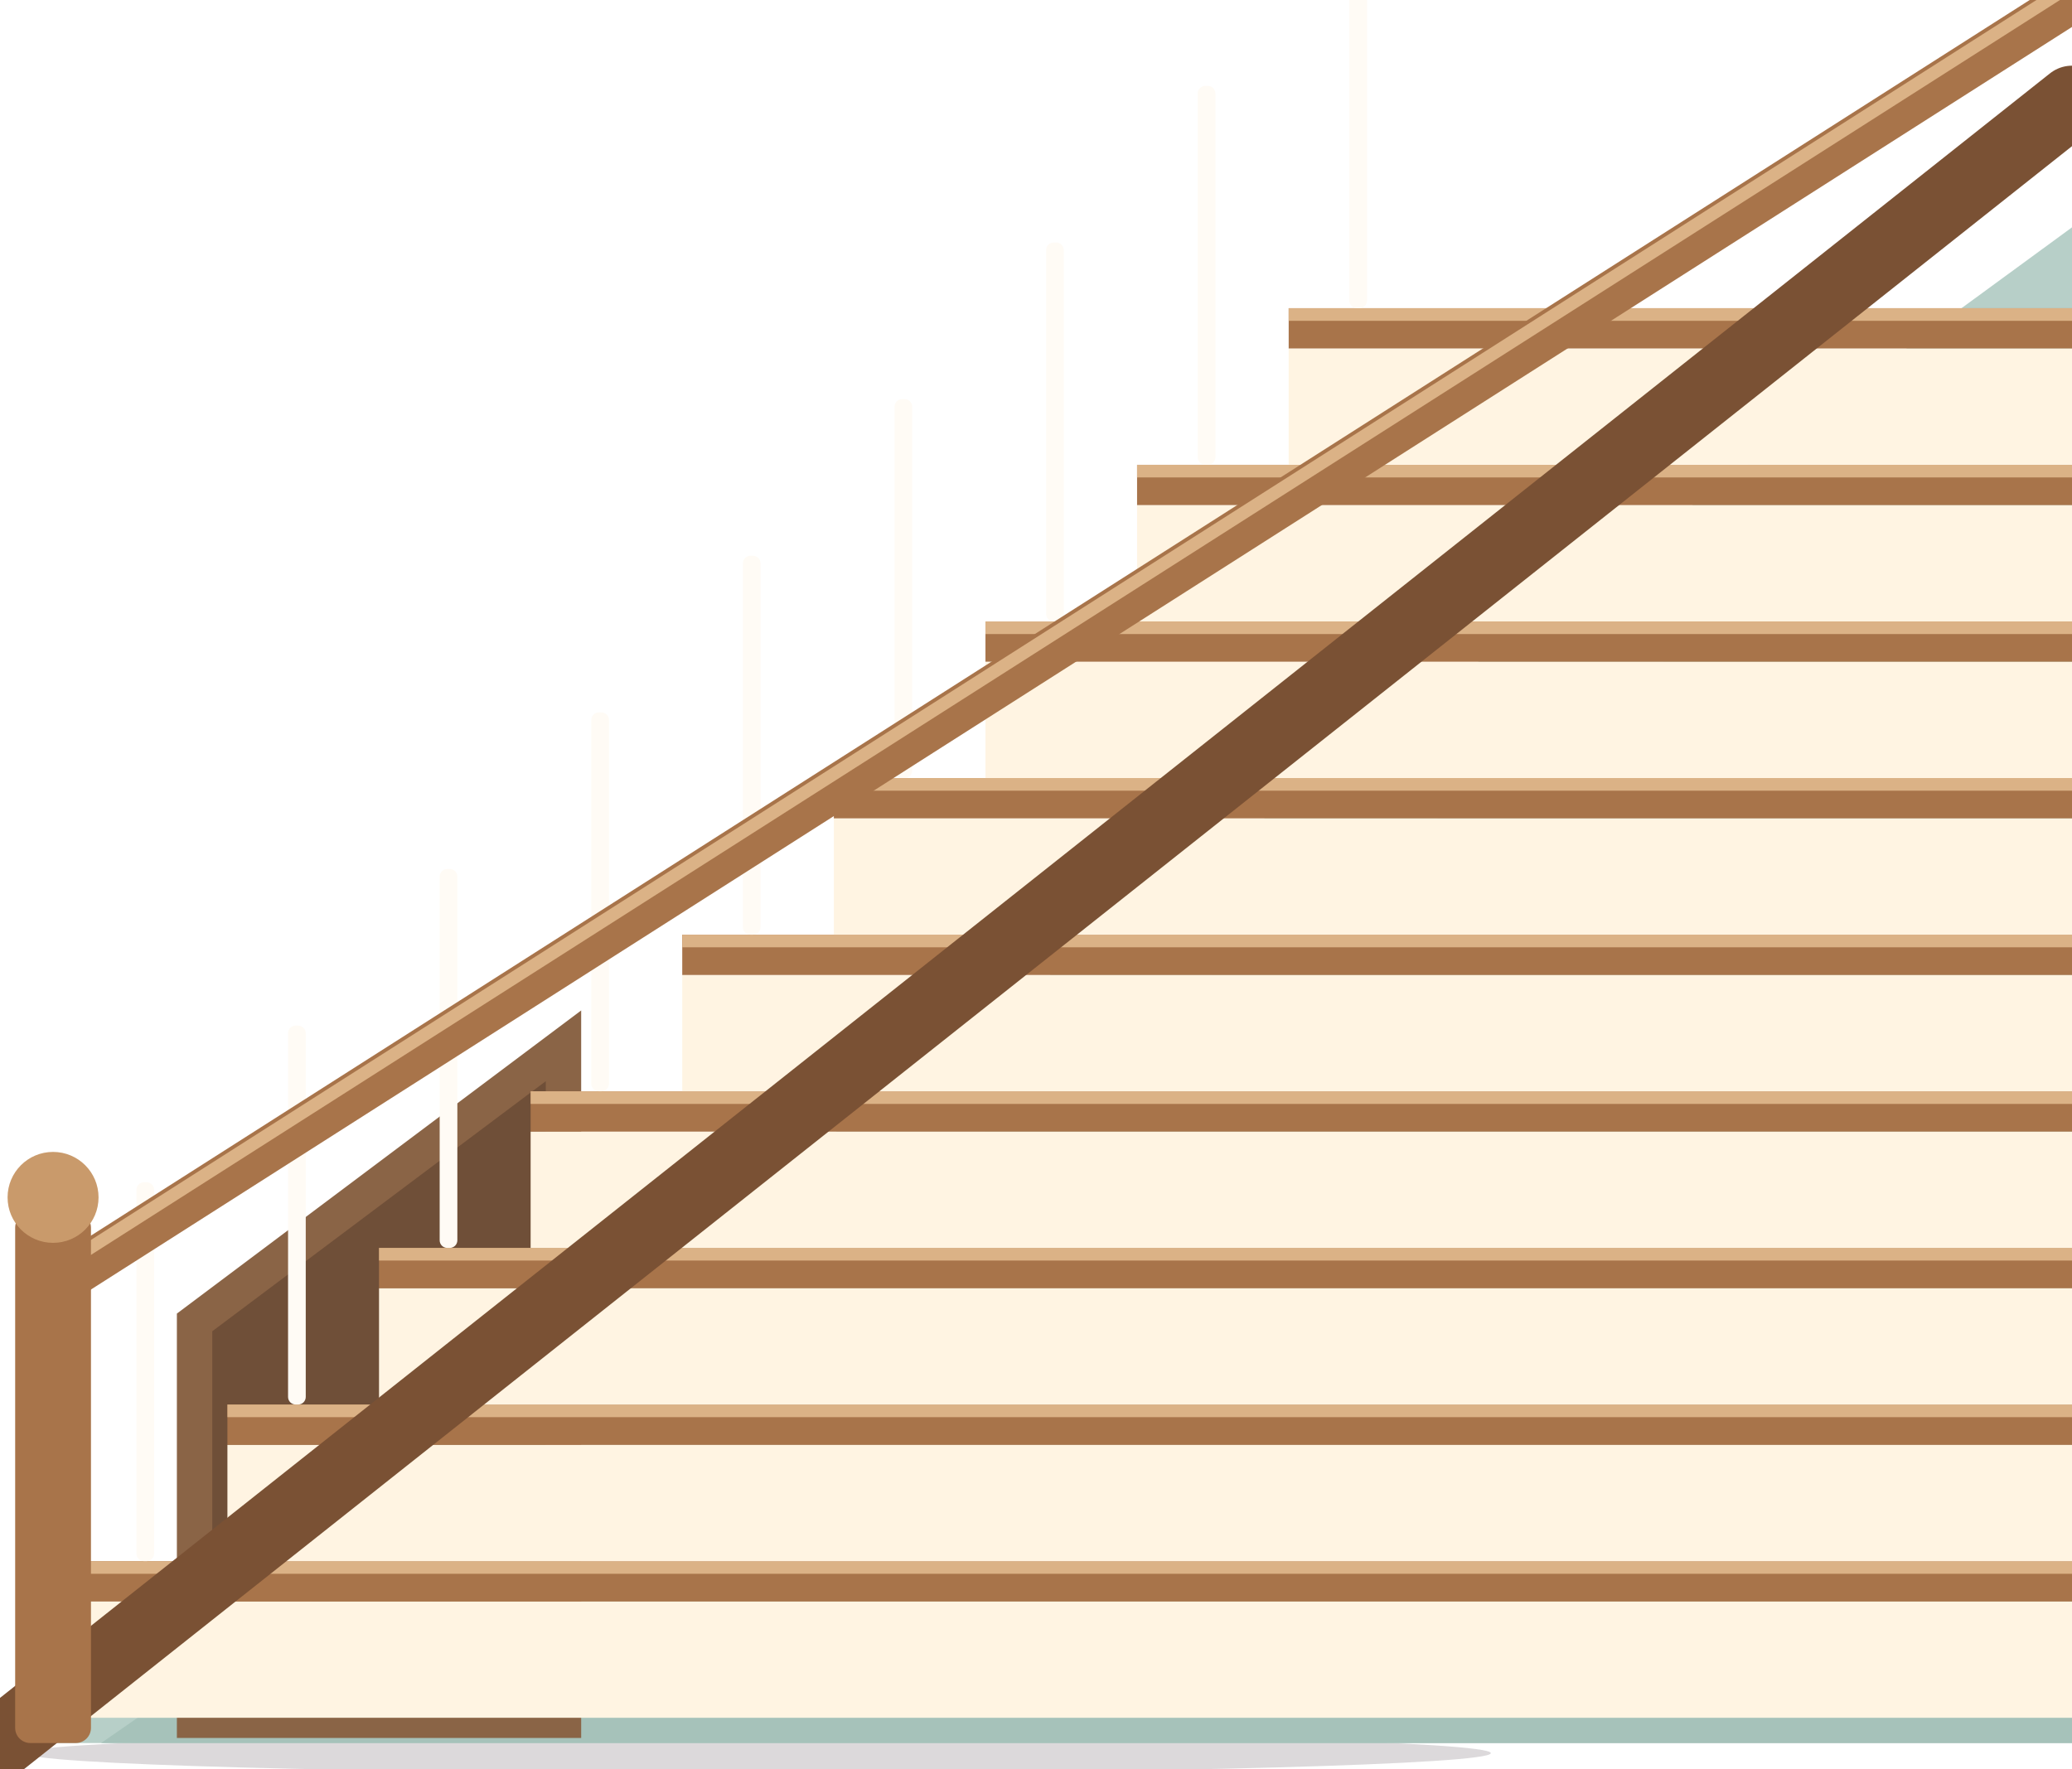
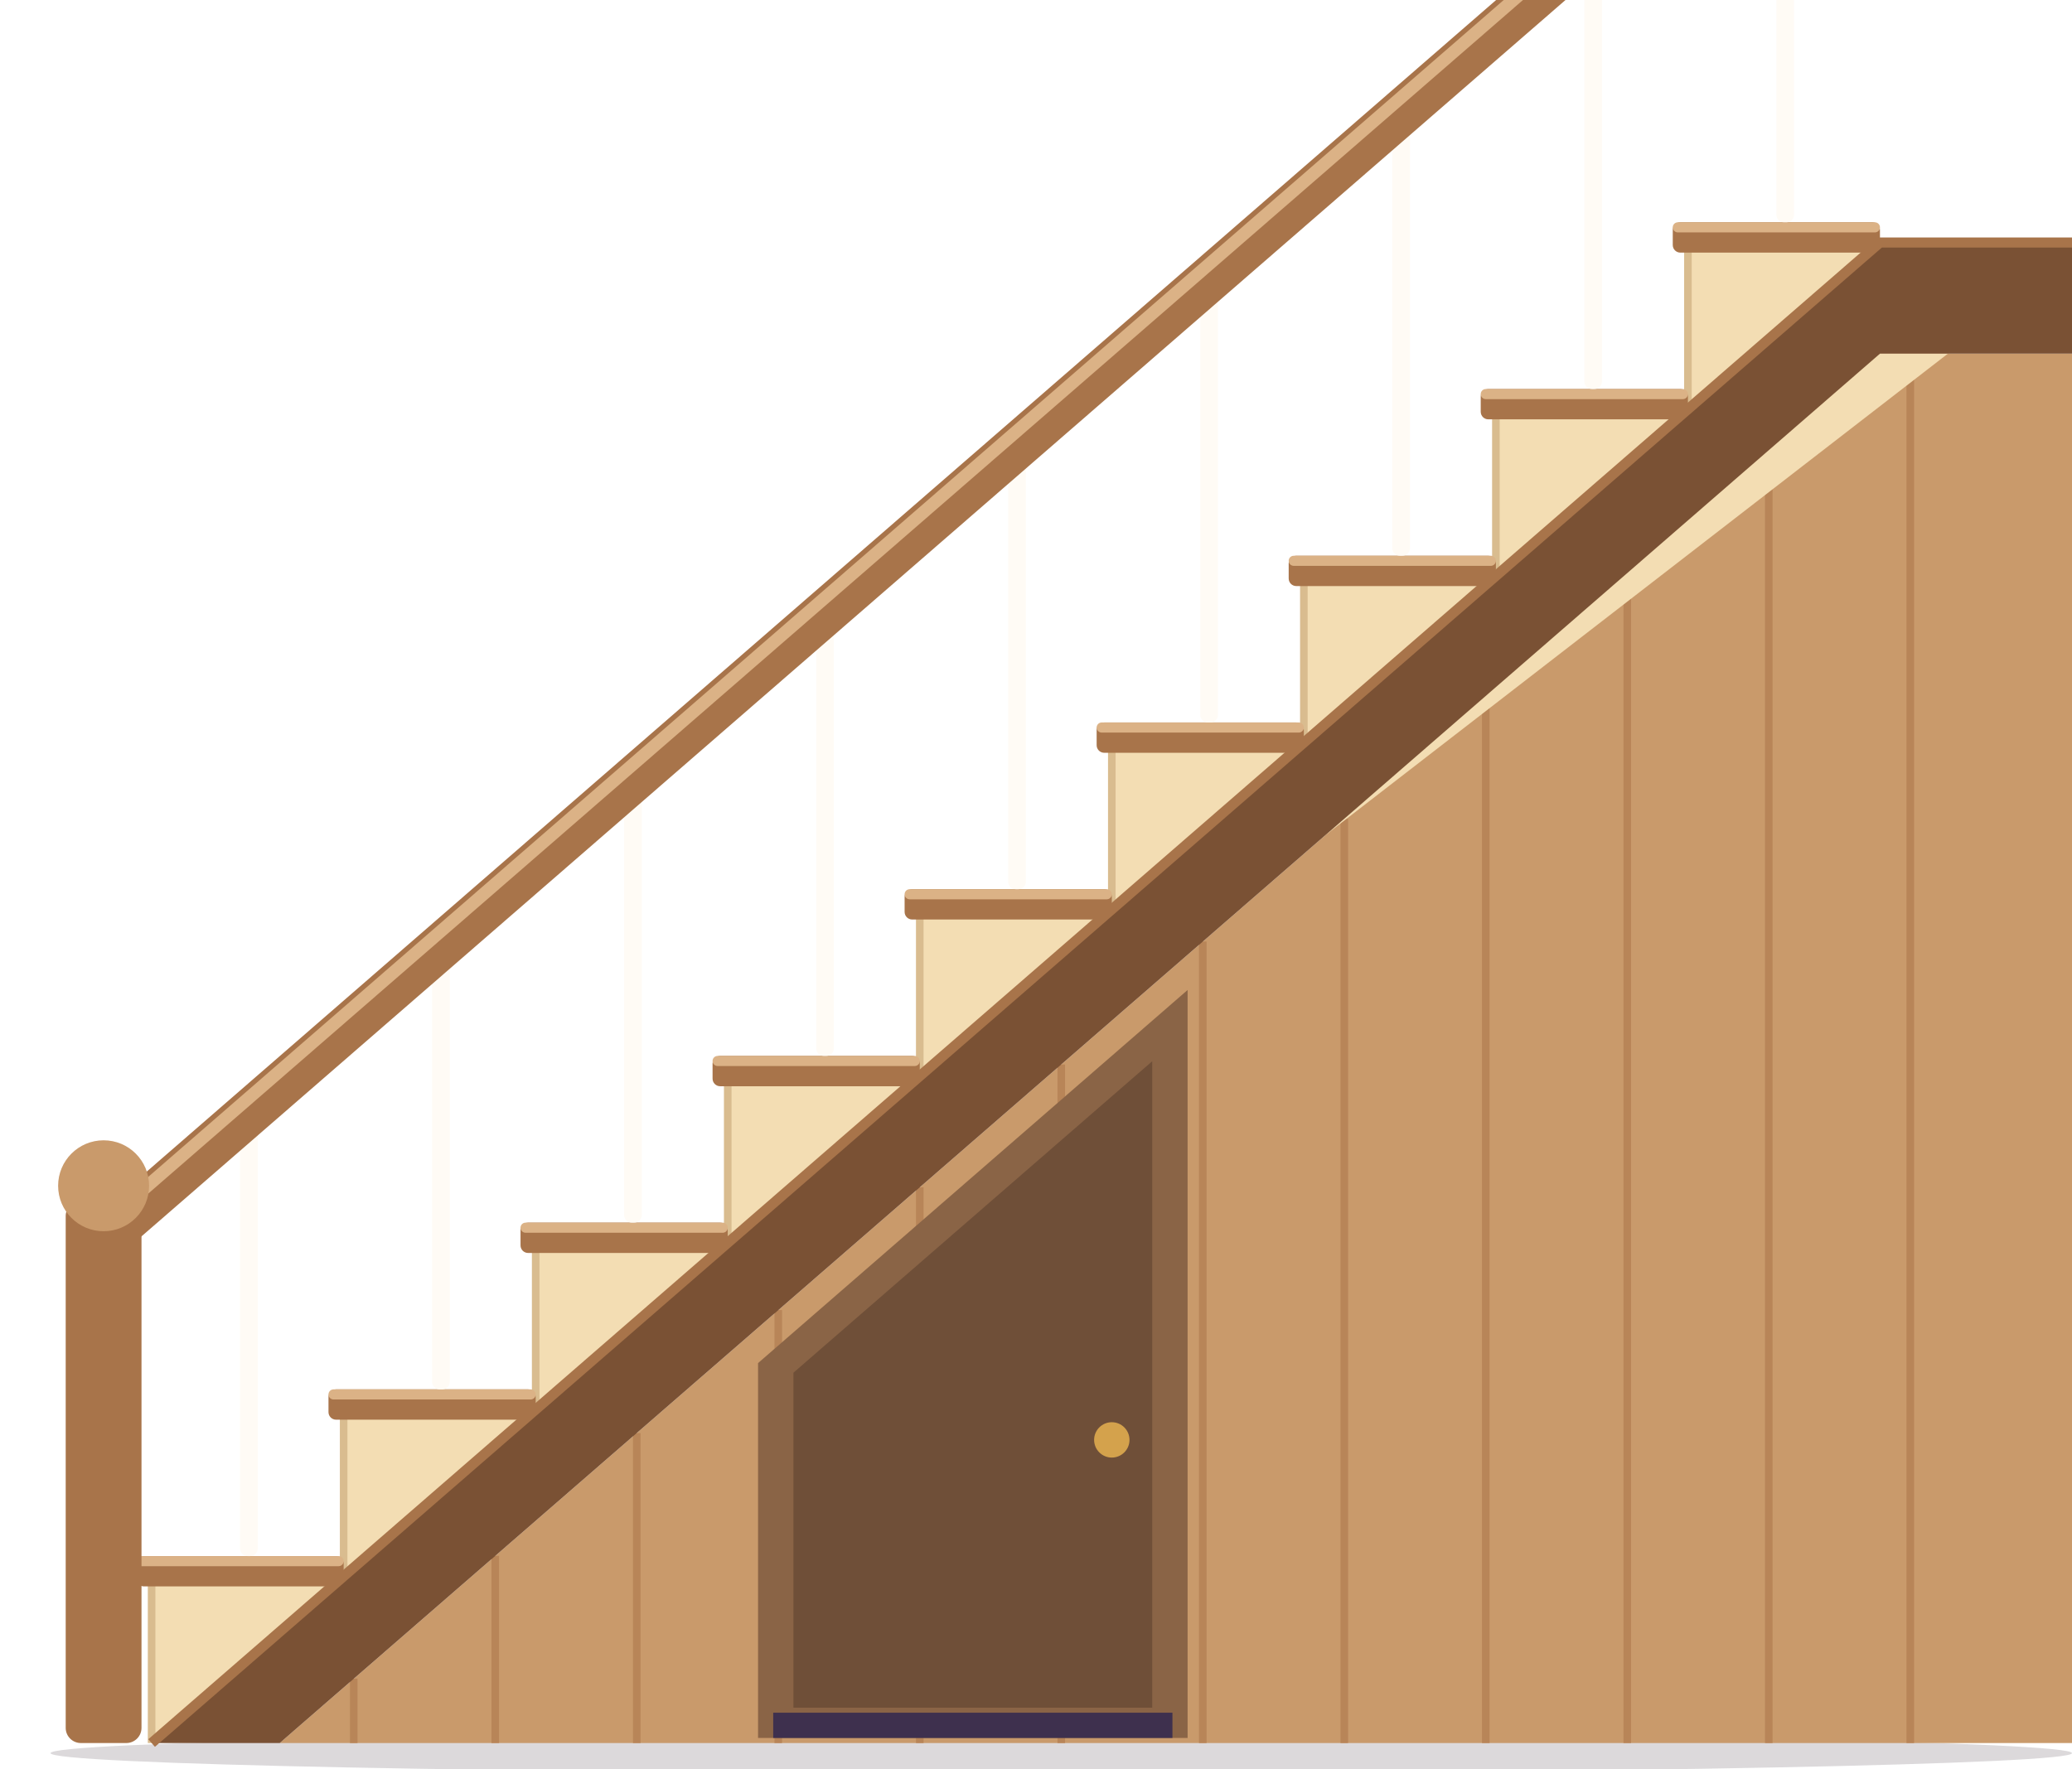
<svg xmlns="http://www.w3.org/2000/svg" viewBox="0 0 820 700" width="820" height="700">
-   <ellipse cx="300" cy="694" rx="290" ry="8" fill="#3b2e3a" opacity="0.18" />
-   <path d="M0 690 L820 690 L820 90 Z" fill="#b7cfc8" />
-   <path d="M40 690 L820 690 L820 150 Z" fill="#a6c2ba" />
-   <path d="M70 688 V520 L230 400 V688 Z" fill="#8a6446" />
-   <path d="M84 678 V527 L216 428 V678 Z" fill="#6f4f38" />
-   <circle cx="200" cy="590" r="7" fill="#d4a24c" />
-   <path d="M112 640 Q150 620 190 640" stroke="#3b2e3a" stroke-width="2" opacity="0.3" fill="none" />
-   <rect x="30" y="618" width="790" height="16" fill="#a8744a" />
-   <rect x="30" y="618" width="790" height="5" fill="#dbb286" />
-   <rect x="30" y="634" width="790" height="46" fill="#fff4e2" />
-   <rect x="90" y="556" width="730" height="16" fill="#a8744a" />
-   <rect x="90" y="556" width="730" height="5" fill="#dbb286" />
-   <rect x="90" y="572" width="730" height="46" fill="#fff4e2" />
-   <rect x="150" y="494" width="670" height="16" fill="#a8744a" />
-   <rect x="150" y="494" width="670" height="5" fill="#dbb286" />
-   <rect x="150" y="510" width="670" height="46" fill="#fff4e2" />
-   <rect x="210" y="432" width="610" height="16" fill="#a8744a" />
-   <rect x="210" y="432" width="610" height="5" fill="#dbb286" />
-   <rect x="210" y="448" width="610" height="46" fill="#fff4e2" />
-   <rect x="270" y="370" width="550" height="16" fill="#a8744a" />
-   <rect x="270" y="370" width="550" height="5" fill="#dbb286" />
-   <rect x="270" y="386" width="550" height="46" fill="#fff4e2" />
-   <rect x="330" y="308" width="490" height="16" fill="#a8744a" />
-   <rect x="330" y="308" width="490" height="5" fill="#dbb286" />
-   <rect x="330" y="324" width="490" height="46" fill="#fff4e2" />
-   <rect x="390" y="246" width="430" height="16" fill="#a8744a" />
-   <rect x="390" y="246" width="430" height="5" fill="#dbb286" />
-   <rect x="390" y="262" width="430" height="46" fill="#fff4e2" />
-   <rect x="450" y="184" width="370" height="16" fill="#a8744a" />
-   <rect x="450" y="184" width="370" height="5" fill="#dbb286" />
-   <rect x="450" y="200" width="370" height="46" fill="#fff4e2" />
-   <rect x="510" y="122" width="310" height="16" fill="#a8744a" />
-   <rect x="510" y="122" width="310" height="5" fill="#dbb286" />
-   <rect x="510" y="138" width="310" height="46" fill="#fff4e2" />
-   <path d="M0 690 L820 40" stroke="#7a5134" stroke-width="28" stroke-linecap="round" />
-   <rect x="54" y="468" width="7" height="150" rx="3" fill="#fffbf5" />
-   <rect x="114" y="406" width="7" height="150" rx="3" fill="#fffbf5" />
-   <rect x="174" y="344" width="7" height="150" rx="3" fill="#fffbf5" />
-   <rect x="234" y="282" width="7" height="150" rx="3" fill="#fffbf5" />
-   <rect x="294" y="220" width="7" height="150" rx="3" fill="#fffbf5" />
-   <rect x="354" y="158" width="7" height="150" rx="3" fill="#fffbf5" />
-   <rect x="414" y="96" width="7" height="150" rx="3" fill="#fffbf5" />
-   <rect x="474" y="34" width="7" height="150" rx="3" fill="#fffbf5" />
-   <rect x="534" y="-28" width="7" height="150" rx="3" fill="#fffbf5" />
-   <path d="M20 510 L820 0" stroke="#a8744a" stroke-width="18" stroke-linecap="round" />
-   <path d="M20 504 L820 -6" stroke="#dbb286" stroke-width="5" stroke-linecap="round" />
-   <rect x="6" y="480" width="30" height="210" rx="6" fill="#a8744a" />
-   <circle cx="21" cy="474" r="18" fill="#c99a6b" />
+   <ellipse cx="420" cy="694" rx="400" ry="8" fill="#3b2e3a" opacity="0.18" />
+   <path d="M110.7 690 L744 140.0 L820 140.0 L820 690 Z" fill="#c99a6b" />
+   <path d="M140 690 V664.5" stroke="#b88558" stroke-width="3" />
+   <path d="M196 690 V615.9" stroke="#b88558" stroke-width="3" />
+   <path d="M252 690 V567.3" stroke="#b88558" stroke-width="3" />
+   <path d="M308 690 V518.6" stroke="#b88558" stroke-width="3" />
+   <path d="M364 690 V470.0" stroke="#b88558" stroke-width="3" />
+   <path d="M420 690 V421.4" stroke="#b88558" stroke-width="3" />
+   <path d="M476 690 V372.7" stroke="#b88558" stroke-width="3" />
+   <path d="M532 690 V324.1" stroke="#b88558" stroke-width="3" />
+   <path d="M588 690 V275.5" stroke="#b88558" stroke-width="3" />
+   <path d="M644 690 V226.8" stroke="#b88558" stroke-width="3" />
+   <path d="M700 690 V178.2" stroke="#b88558" stroke-width="3" />
+   <path d="M756 690 V140.0" stroke="#b88558" stroke-width="3" />
+   <path d="M300 688 V539.6 L470 391.9 V688 Z" fill="#8a6446" />
+   <path d="M314 676 V543.4 L456 420.1 V676 Z" fill="#6f4f38" />
+   <rect x="306" y="678" width="158" height="10" fill="#2b2350" opacity="0.8" />
+   <circle cx="440" cy="570" r="7" fill="#d4a24c" />
+   <path d="M60 690 V624 H136 V558 H212 V492 H288 V426 H364 V360 H440 V294 H516 V228 H592 V162 H668 V96 H744 H820 V102 L60 690 Z" fill="#f3ddb3" />
+   <path d="M60 624 V690" stroke="#d9bc8f" stroke-width="3" />
+   <path d="M136 558 V624" stroke="#d9bc8f" stroke-width="3" />
+   <path d="M212 492 V558" stroke="#d9bc8f" stroke-width="3" />
+   <path d="M288 426 V492" stroke="#d9bc8f" stroke-width="3" />
+   <path d="M364 360 V426" stroke="#d9bc8f" stroke-width="3" />
+   <path d="M440 294 V360" stroke="#d9bc8f" stroke-width="3" />
+   <path d="M516 228 V294" stroke="#d9bc8f" stroke-width="3" />
+   <path d="M592 162 V228" stroke="#d9bc8f" stroke-width="3" />
+   <path d="M668 96 V162" stroke="#d9bc8f" stroke-width="3" />
+   <rect x="54" y="616" width="82" height="12" rx="3" fill="#a8744a" />
+   <rect x="54" y="616" width="82" height="4" rx="2" fill="#dbb286" />
+   <rect x="130" y="550" width="82" height="12" rx="3" fill="#a8744a" />
+   <rect x="130" y="550" width="82" height="4" rx="2" fill="#dbb286" />
+   <rect x="206" y="484" width="82" height="12" rx="3" fill="#a8744a" />
+   <rect x="206" y="484" width="82" height="4" rx="2" fill="#dbb286" />
+   <rect x="282" y="418" width="82" height="12" rx="3" fill="#a8744a" />
+   <rect x="282" y="418" width="82" height="4" rx="2" fill="#dbb286" />
+   <rect x="358" y="352" width="82" height="12" rx="3" fill="#a8744a" />
+   <rect x="358" y="352" width="82" height="4" rx="2" fill="#dbb286" />
+   <rect x="434" y="286" width="82" height="12" rx="3" fill="#a8744a" />
+   <rect x="434" y="286" width="82" height="4" rx="2" fill="#dbb286" />
+   <rect x="510" y="220" width="82" height="12" rx="3" fill="#a8744a" />
+   <rect x="510" y="220" width="82" height="4" rx="2" fill="#dbb286" />
+   <rect x="586" y="154" width="82" height="12" rx="3" fill="#a8744a" />
+   <rect x="586" y="154" width="82" height="4" rx="2" fill="#dbb286" />
+   <rect x="662" y="88" width="82" height="12" rx="3" fill="#a8744a" />
+   <rect x="662" y="88" width="82" height="4" rx="2" fill="#dbb286" />
+   <path d="M60 690 L744 96.0 L820 96.0 L820 140.0 L744 140.0 L110.7 690 Z" fill="#7a5134" />
+   <path d="M60 690 L744 96.0 L820 96.0" stroke="#a8744a" stroke-width="4" fill="none" />
+   <rect x="95" y="441.0" width="7" height="175.0" rx="3" fill="#fffbf5" />
+   <rect x="171" y="375.0" width="7" height="175.0" rx="3" fill="#fffbf5" />
+   <rect x="247" y="309.0" width="7" height="175.0" rx="3" fill="#fffbf5" />
+   <rect x="323" y="243.0" width="7" height="175.0" rx="3" fill="#fffbf5" />
+   <rect x="399" y="177.0" width="7" height="175.0" rx="3" fill="#fffbf5" />
+   <rect x="475" y="111.0" width="7" height="175.0" rx="3" fill="#fffbf5" />
+   <rect x="551" y="45.0" width="7" height="175.0" rx="3" fill="#fffbf5" />
+   <rect x="627" y="-21.0" width="7" height="175.0" rx="3" fill="#fffbf5" />
+   <rect x="703" y="-87.0" width="7" height="175.0" rx="3" fill="#fffbf5" />
+   <path d="M40 491.4 L820 -186.0" stroke="#a8744a" stroke-width="18" stroke-linecap="round" />
+   <path d="M40 485.4 L820 -192.0" stroke="#dbb286" stroke-width="5" stroke-linecap="round" />
+   <rect x="26" y="475.4" width="30" height="214.6" rx="6" fill="#a8744a" />
+   <circle cx="41" cy="469.4" r="18" fill="#c99a6b" />
</svg>
